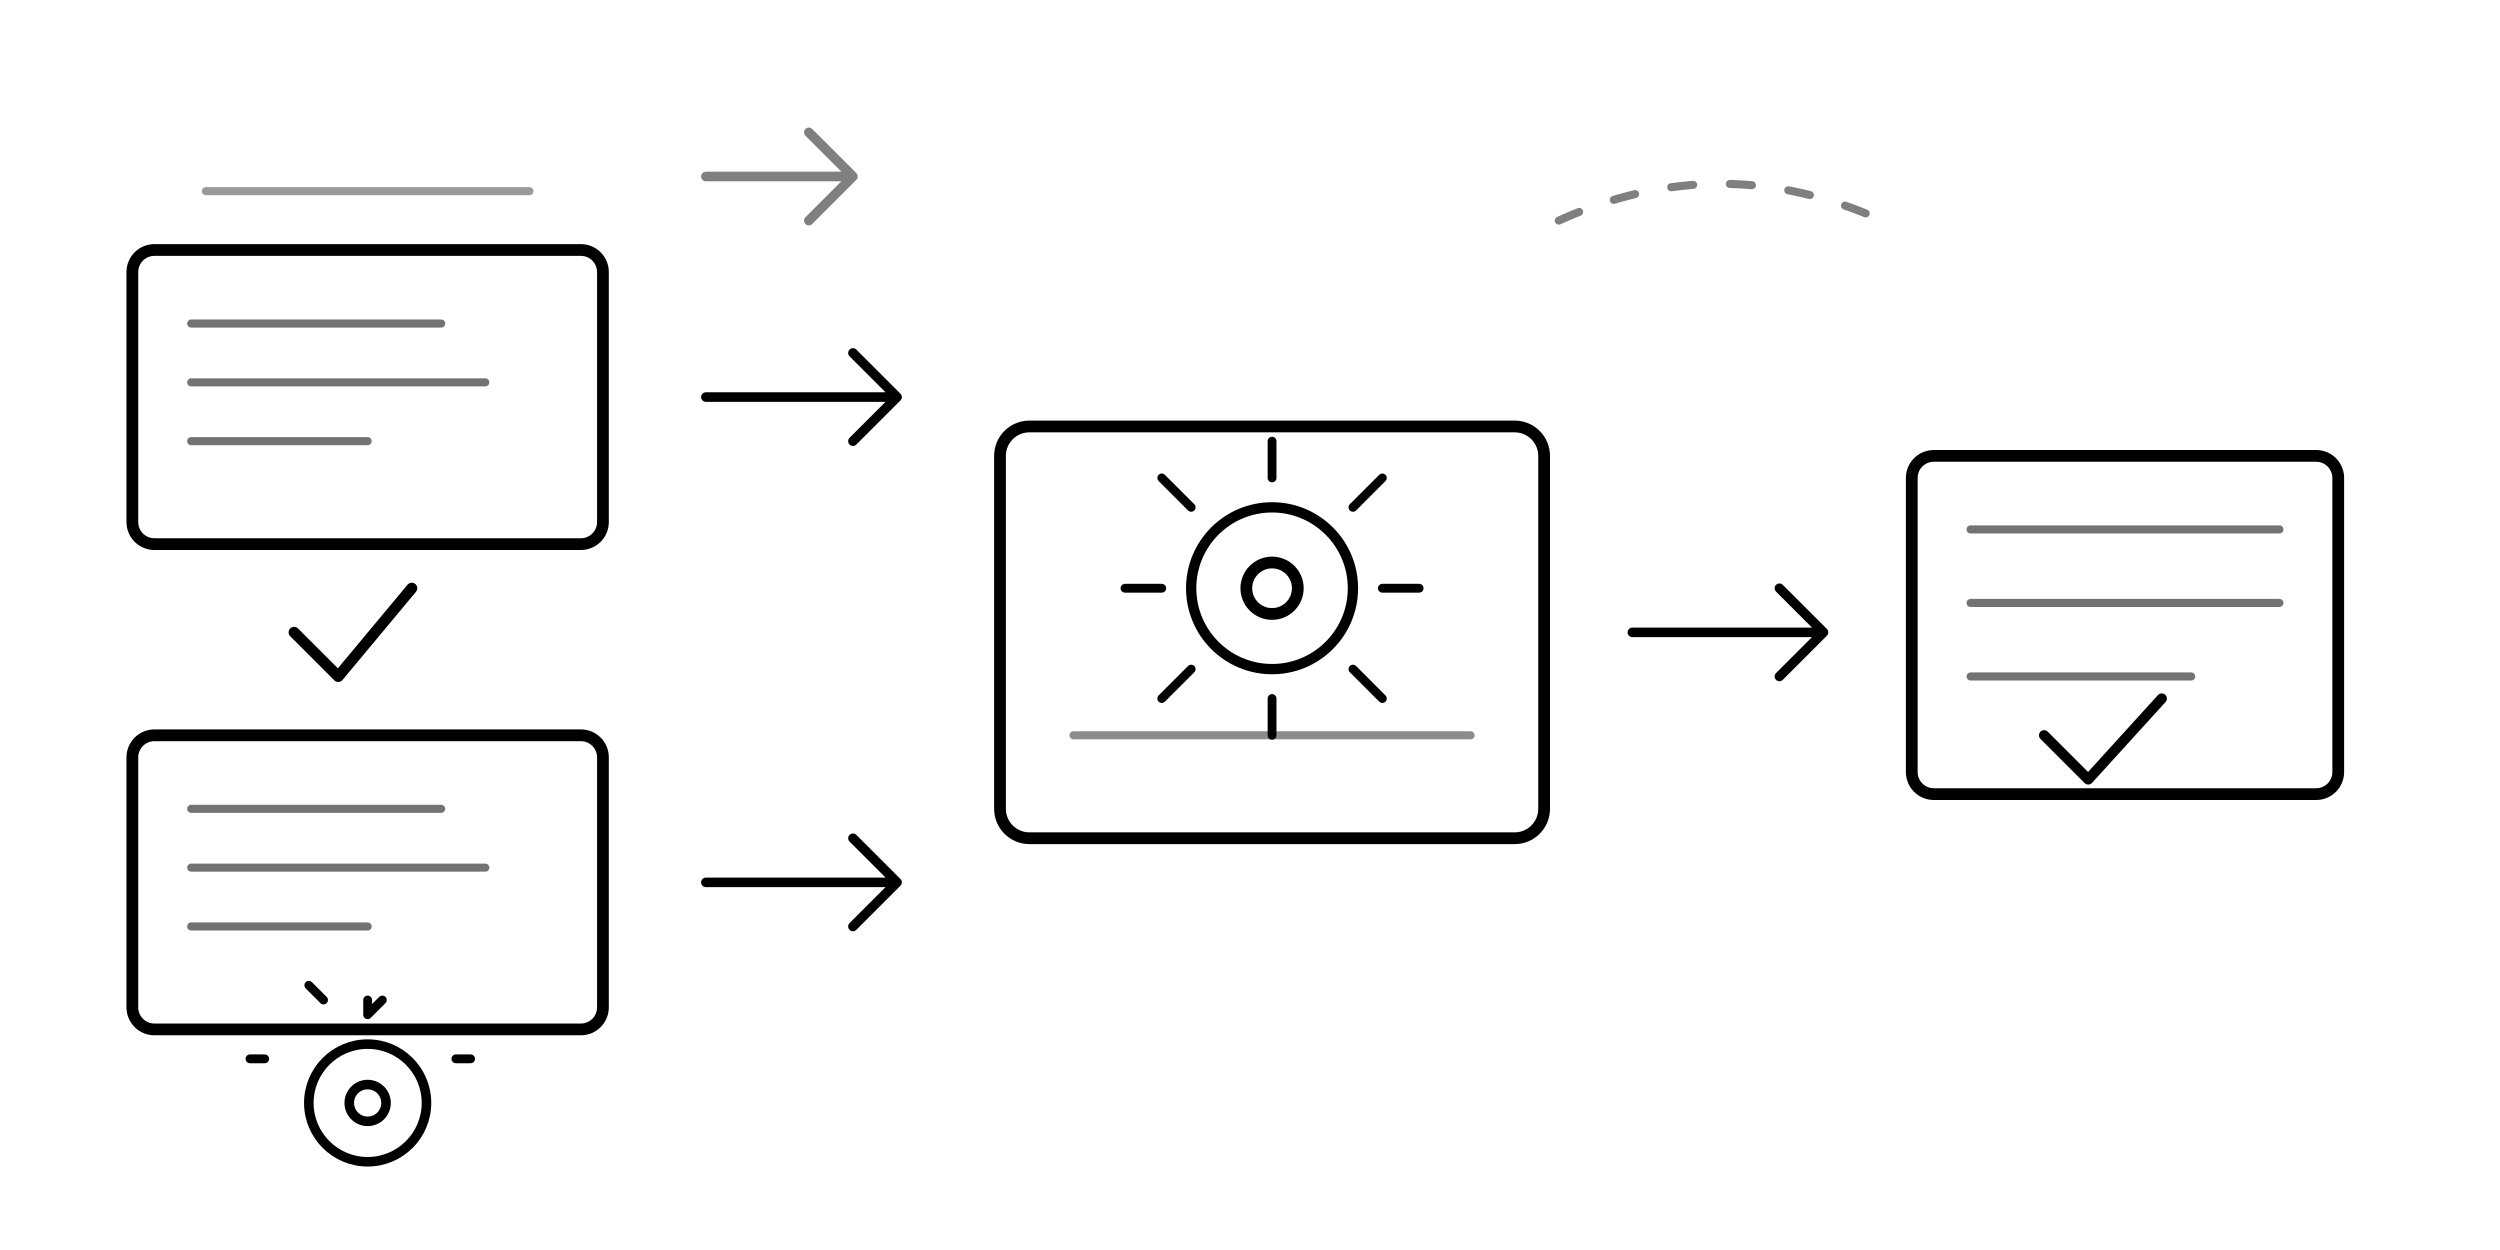
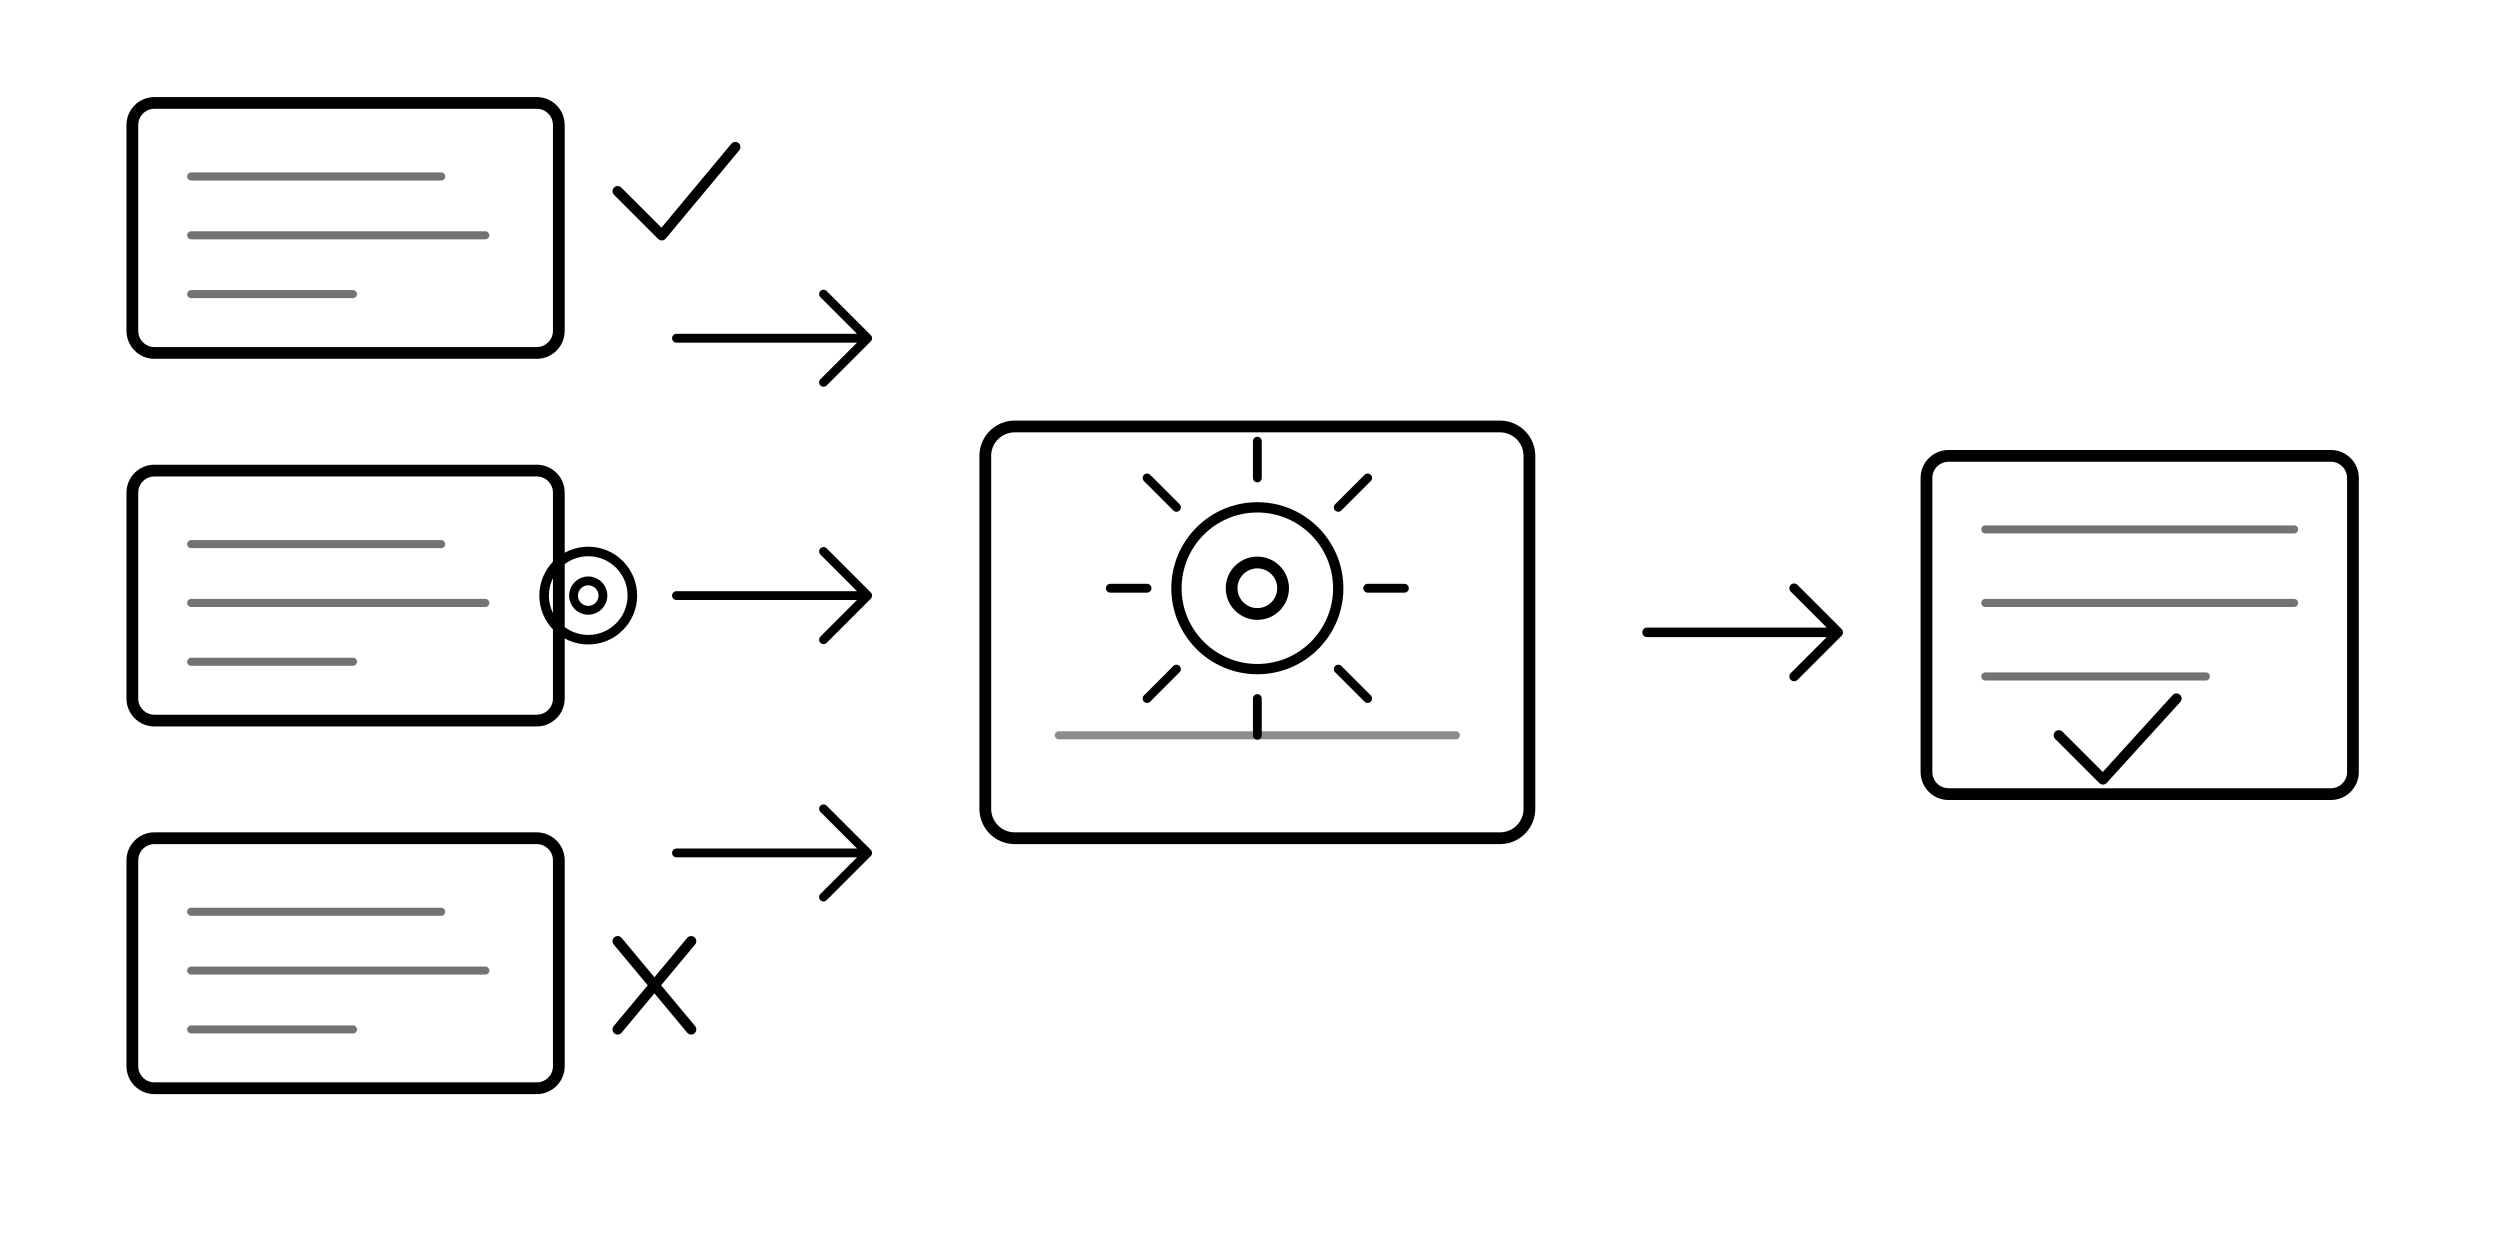
<svg viewBox="0 0 340 170" fill="none" stroke="currentColor" stroke-width="1.6" stroke-linecap="round" stroke-linejoin="round">
-   <rect x="18" y="34" width="64" height="40" rx="3" />
-   <path d="M26 44h34M26 52h40M26 60h24" stroke-width="1.1" opacity=".55" />
-   <path d="M40 86l6 6 10-12" stroke-width="1.5" />
-   <rect x="18" y="100" width="64" height="40" rx="3" />
-   <path d="M26 110h34M26 118h40M26 126h24" stroke-width="1.1" opacity=".55" />
-   <circle cx="50" cy="150" r="8" stroke-width="1.3" />
-   <circle cx="50" cy="150" r="2.5" stroke-width="1.3" />
-   <path d="M50 138v-2m12 8h2m-28 0h-2m16-6l2-2m-8 0l-2-2" stroke-width="1.2" />
-   <rect x="18" y="14" width="0" height="0" />
-   <path d="M28 26h44" stroke-width="1.1" opacity=".4" />
-   <path d="M96 54h26m-6-6l6 6-6 6" stroke-width="1.3" />
-   <path d="M96 120h26m-6-6l6 6-6 6" stroke-width="1.3" />
-   <path d="M96 24h20m-6-6l6 6-6 6" stroke-width="1.3" opacity=".5" />
-   <rect x="136" y="58" width="74" height="56" rx="4" />
-   <circle cx="173" cy="80" r="11" stroke-width="1.4" />
-   <circle cx="173" cy="80" r="3.5" />
-   <path d="M173 65v-5M173 100v-5M158 80h-5M193 80h-5M162 69l-4-4M184 69l4-4M162 91l-4 4M184 91l4 4" stroke-width="1.2" />
-   <path d="M146 100h54" stroke-width="1.1" opacity=".45" />
-   <path d="M222 86h26m-6-6l6 6-6 6" stroke-width="1.3" />
-   <rect x="260" y="62" width="58" height="46" rx="3" />
-   <path d="M268 72h42M268 82h42M268 92h30" stroke-width="1.1" opacity=".55" />
-   <path d="M278 100l6 6 10-11" stroke-width="1.4" />
-   <path d="M212 30q22-10 44 0" stroke-width="1.1" stroke-dasharray="3 5" opacity=".5" />
+   <rect x="18" y="14" width="58" height="34" rx="3" />
+   <path d="M26 24h34M26 32h40M26 40h22" stroke-width="1.1" opacity=".55" />
+   <path d="M84 26l6 6 10-12" stroke-width="1.4" />
+   <rect x="18" y="64" width="58" height="34" rx="3" />
+   <path d="M26 74h34M26 82h40M26 90h22" stroke-width="1.1" opacity=".55" />
+   <circle cx="80" cy="81" r="6" stroke-width="1.3" />
+   <circle cx="80" cy="81" r="2" stroke-width="1.2" />
+   <rect x="18" y="114" width="58" height="34" rx="3" />
+   <path d="M26 124h34M26 132h40M26 140h22" stroke-width="1.1" opacity=".55" />
+   <path d="M84 128l10 12m0-12l-10 12" stroke-width="1.4" />
+   <path d="M92 46h26m-6-6l6 6-6 6" stroke-width="1.2" />
+   <path d="M92 81h26m-6-6l6 6-6 6" stroke-width="1.2" />
+   <path d="M92 116h26m-6-6l6 6-6 6" stroke-width="1.2" />
+   <rect x="134" y="58" width="74" height="56" rx="4" />
+   <circle cx="171" cy="80" r="11" stroke-width="1.4" />
+   <circle cx="171" cy="80" r="3.5" />
+   <path d="M171 65v-5M171 100v-5M156 80h-5M191 80h-5M160 69l-4-4M182 69l4-4M160 91l-4 4M182 91l4 4" stroke-width="1.2" />
+   <path d="M144 100h54" stroke-width="1.1" opacity=".45" />
+   <path d="M224 86h26m-6-6l6 6-6 6" stroke-width="1.3" />
+   <rect x="262" y="62" width="58" height="46" rx="3" />
+   <path d="M270 72h42M270 82h42M270 92h30" stroke-width="1.1" opacity=".55" />
+   <path d="M280 100l6 6 10-11" stroke-width="1.4" />
</svg>
